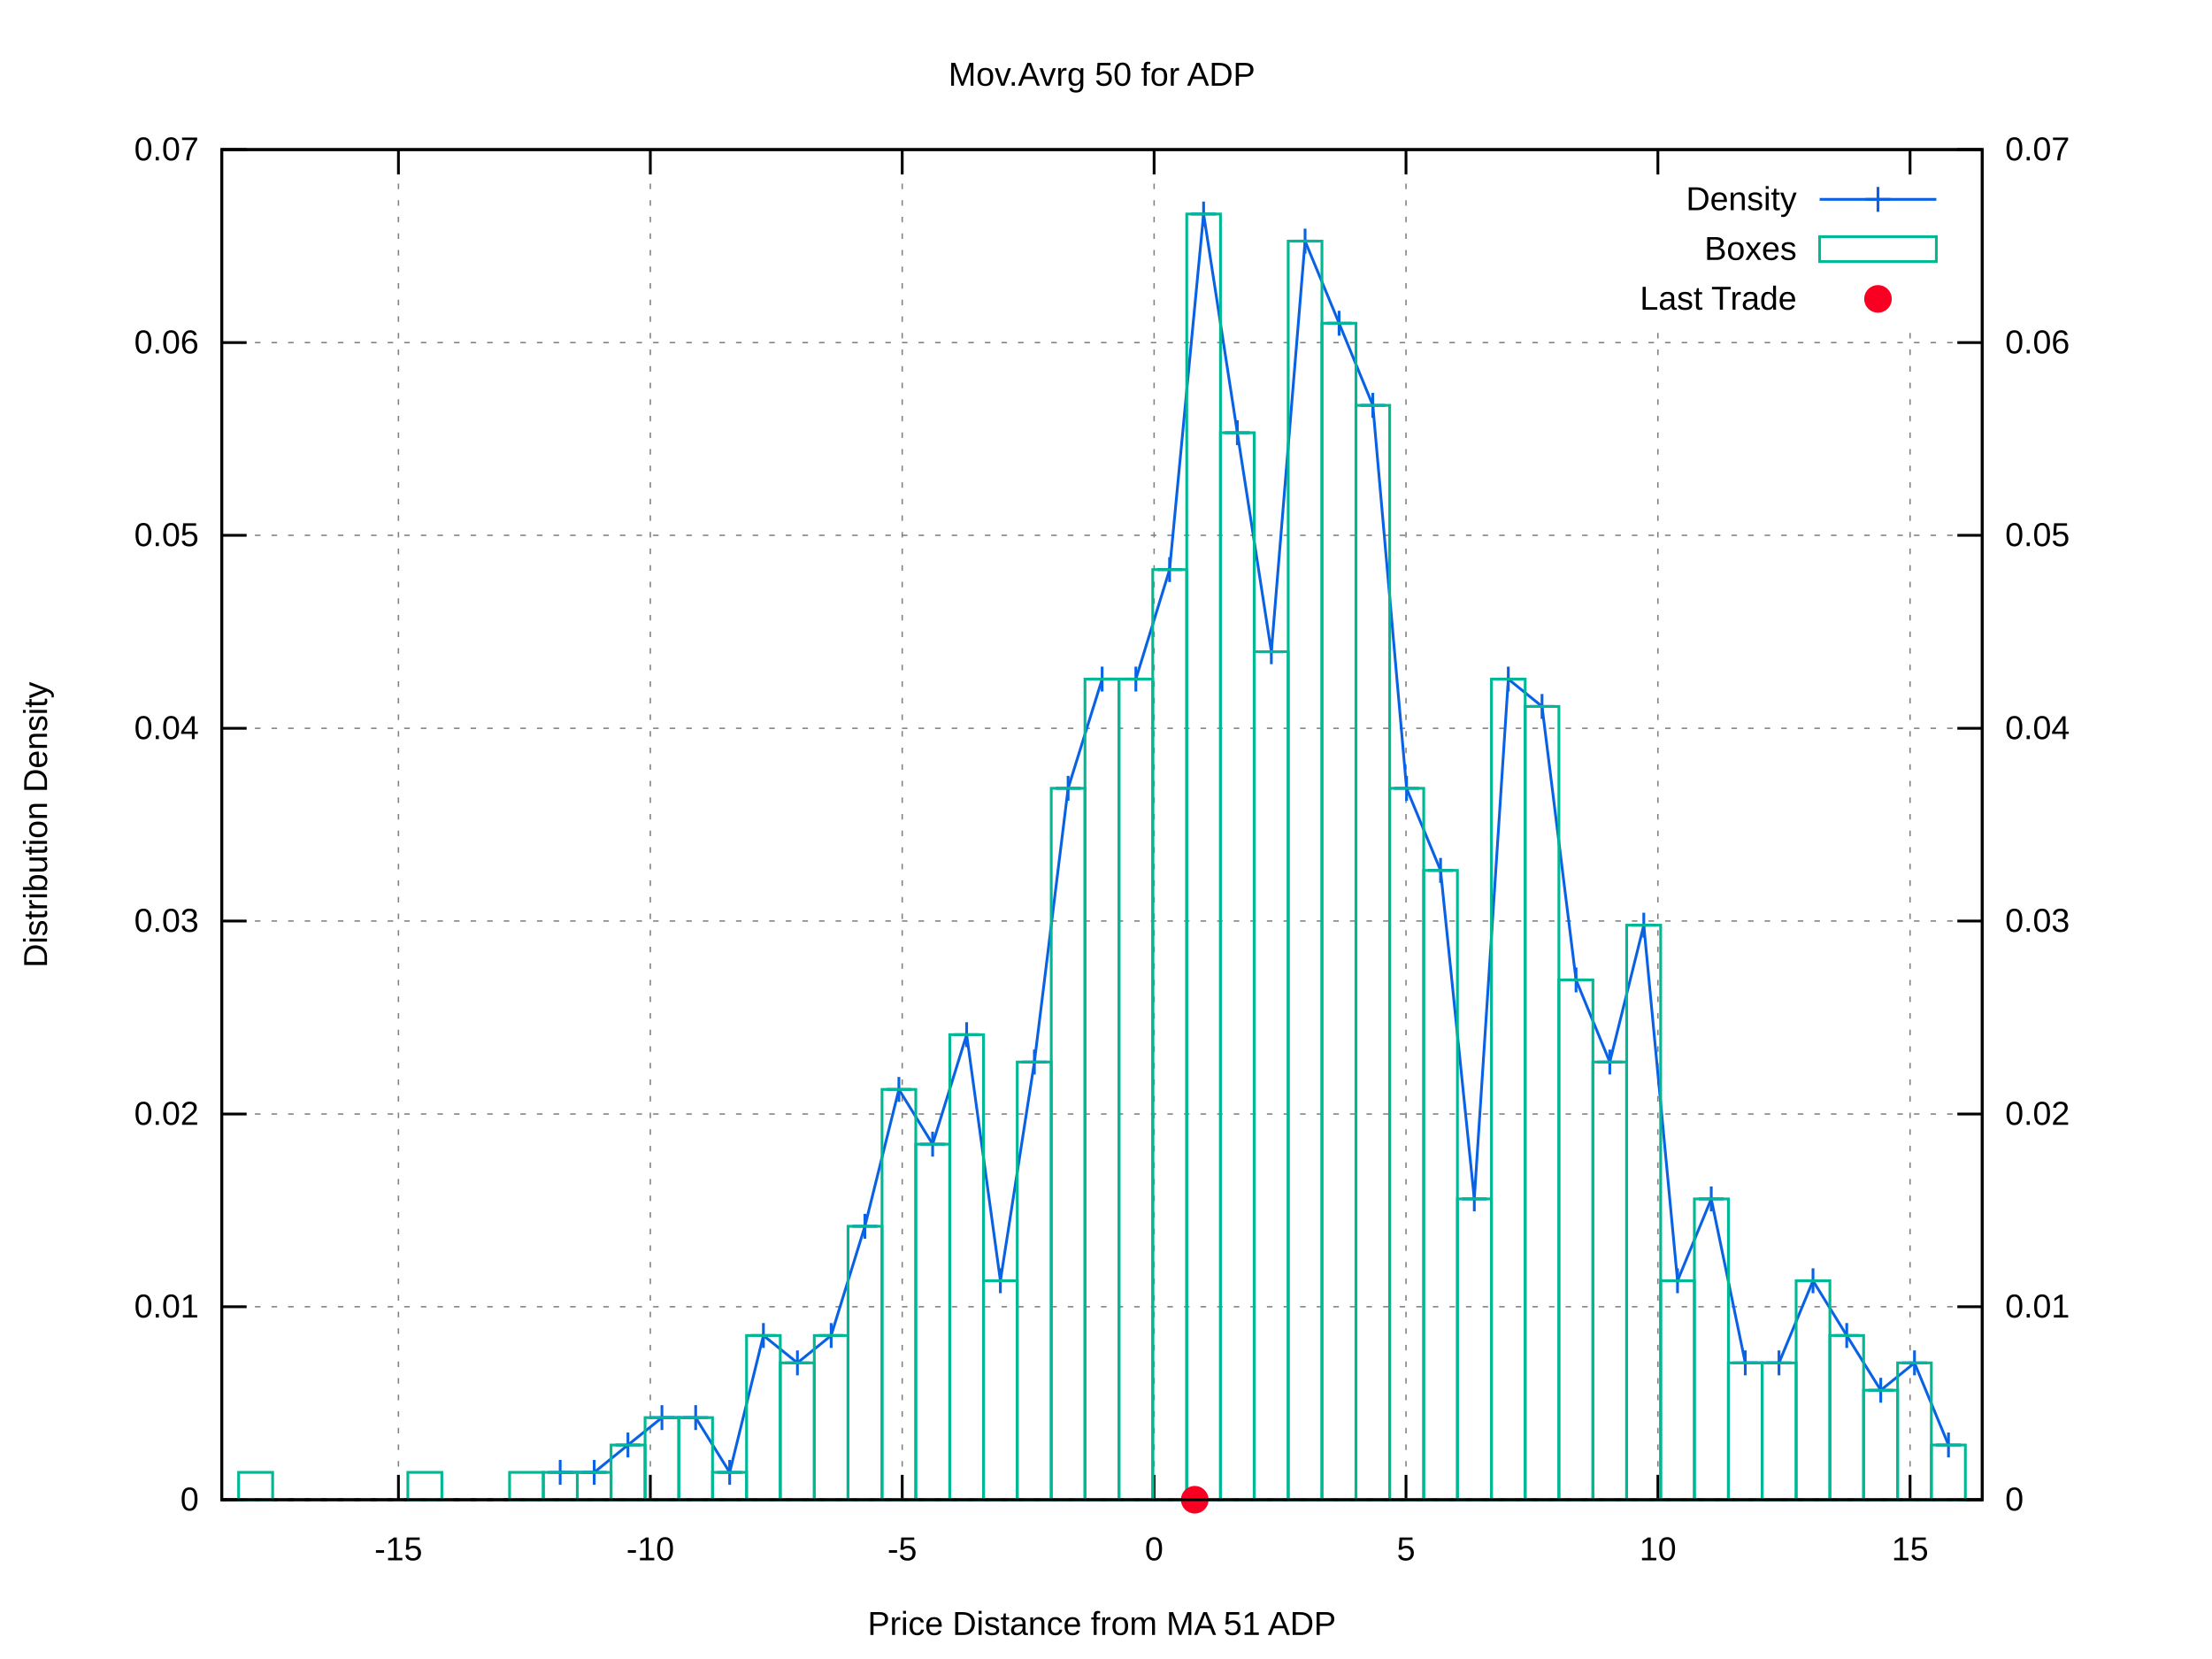
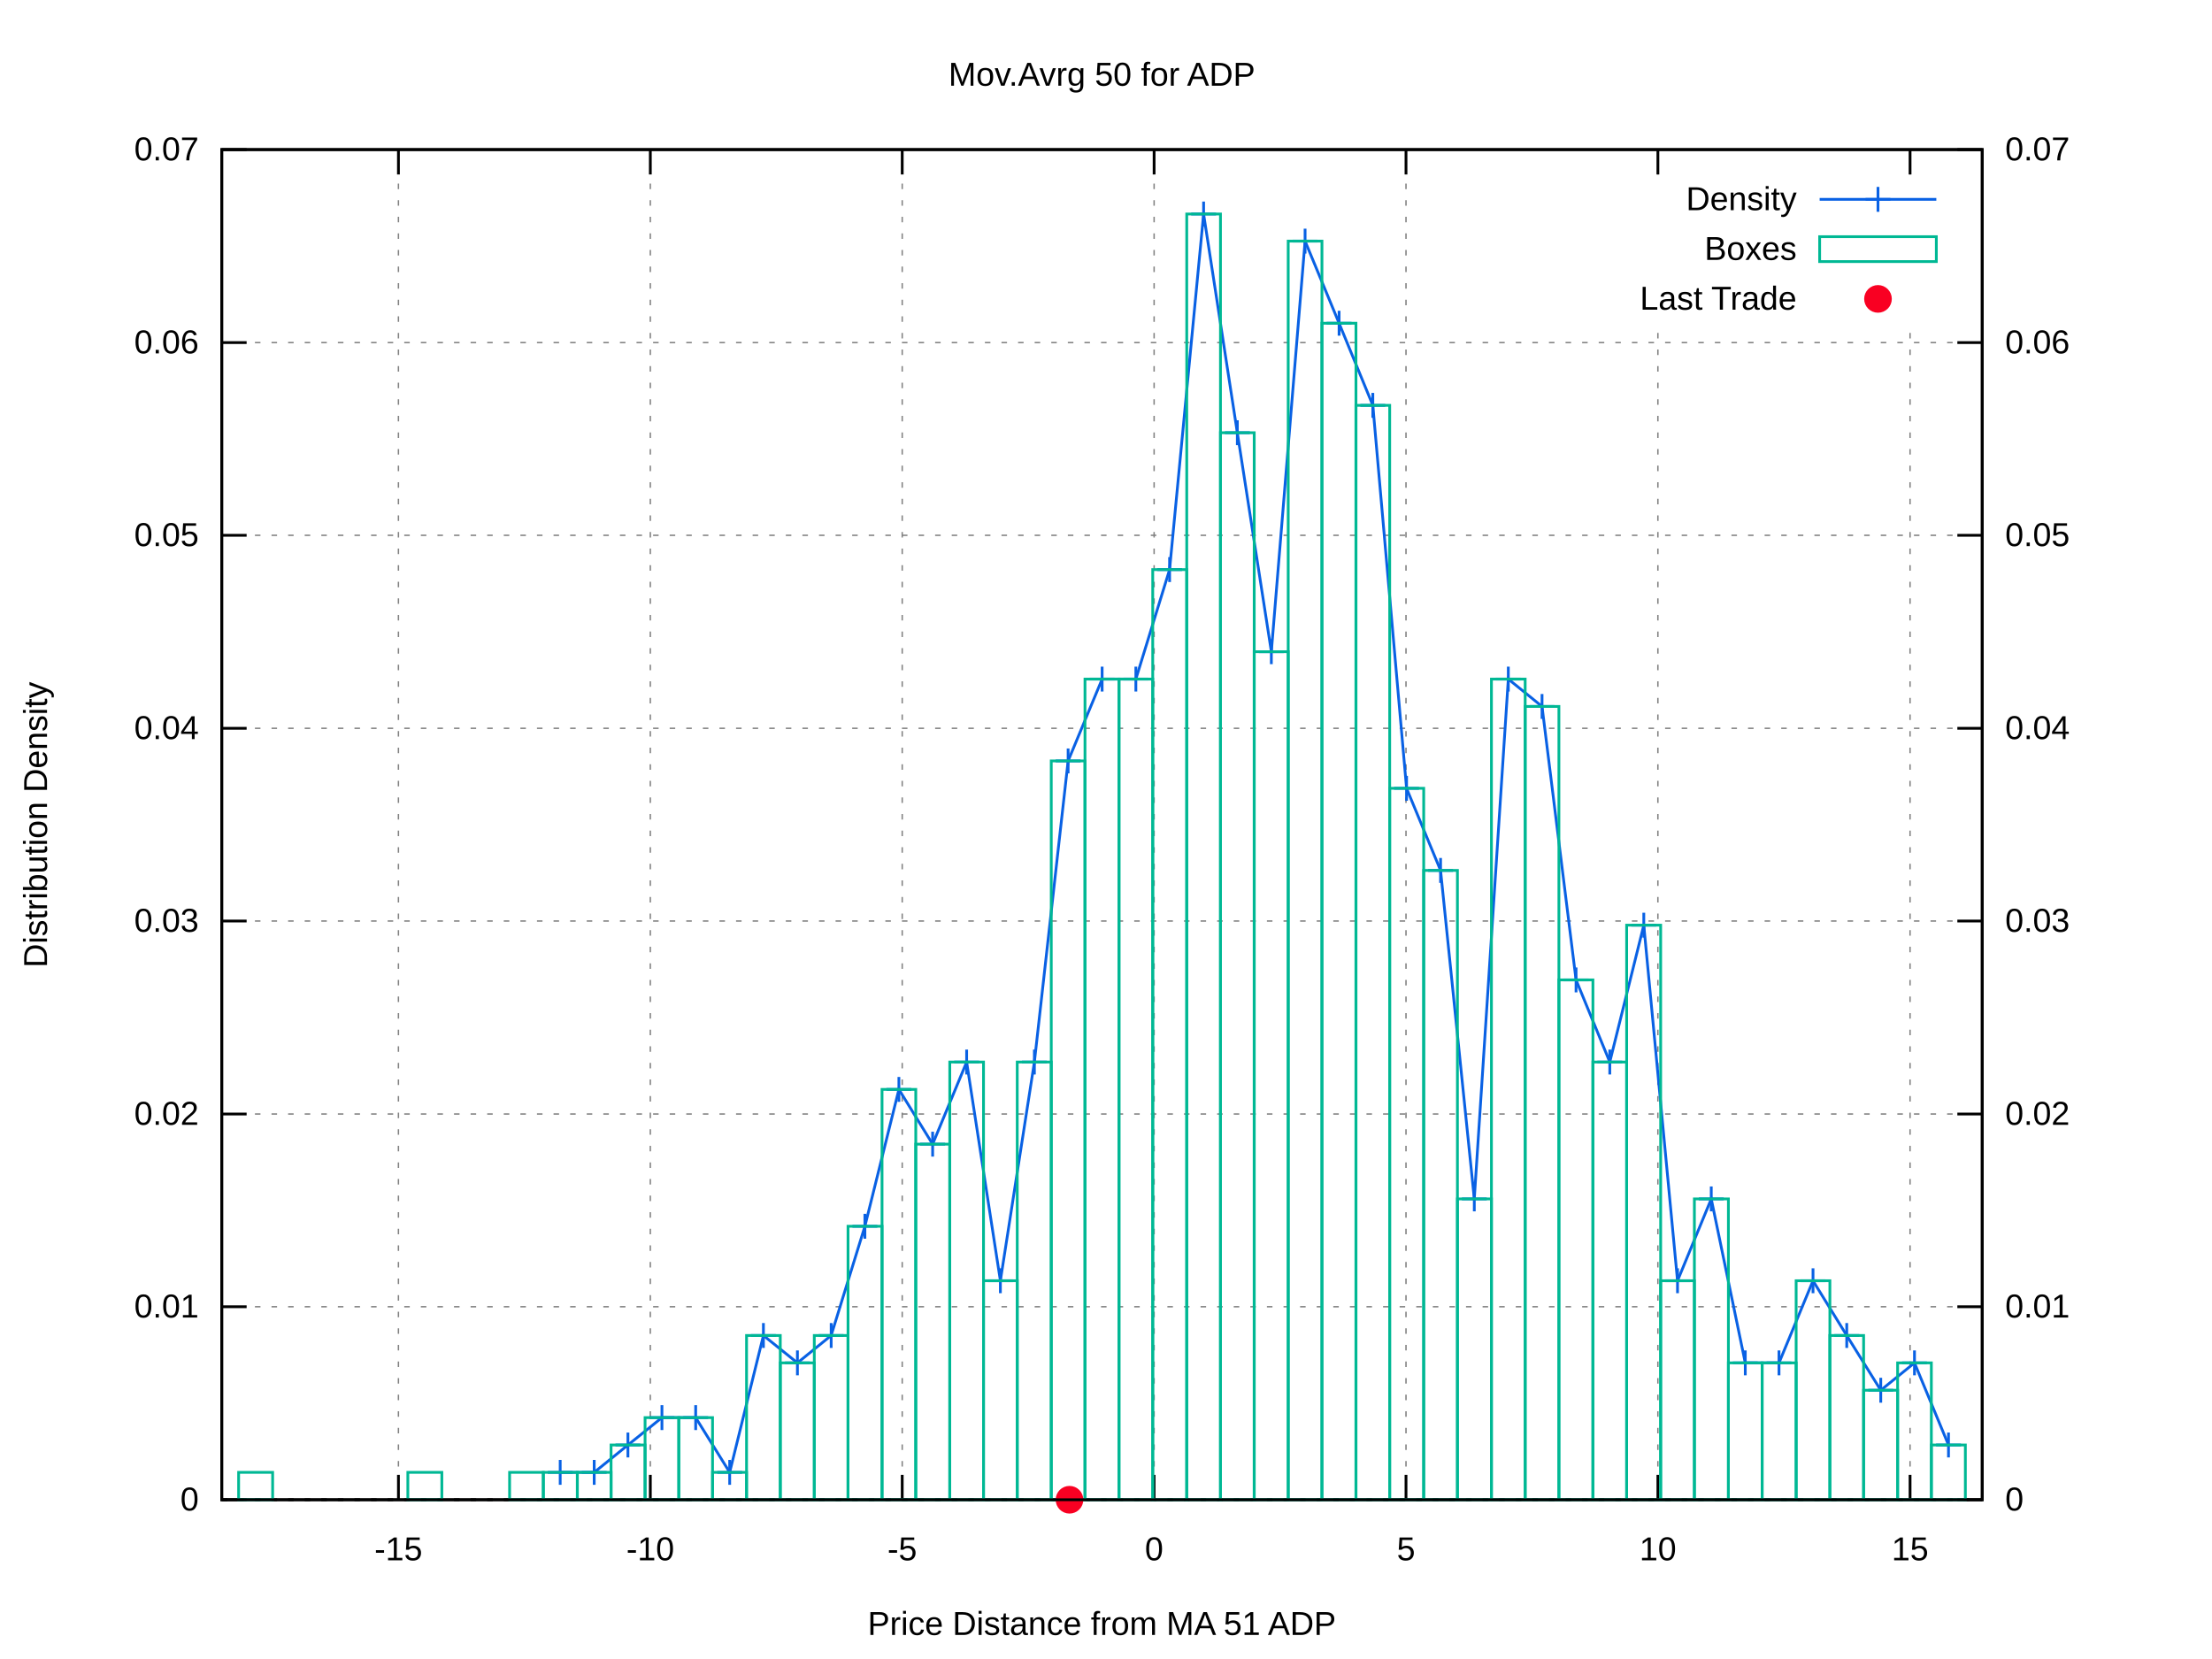
<svg xmlns="http://www.w3.org/2000/svg" xmlns:xlink="http://www.w3.org/1999/xlink" viewBox="0 0 800 600">
  <g id="gnuplot_canvas">
    <rect x="0" y="0" width="800" height="600" fill="#ffffff" />
    <defs>
      <circle id="gpDot" r="0.5" stroke-width="0.5" />
      <path id="gpPt0" stroke-width="0.222" stroke="currentColor" d="M-1,0 h2 M0,-1 v2" />
      <path id="gpPt1" stroke-width="0.222" stroke="currentColor" d="M-1,-1 L1,1 M1,-1 L-1,1" />
      <path id="gpPt2" stroke-width="0.222" stroke="currentColor" d="M-1,0 L1,0 M0,-1 L0,1 M-1,-1 L1,1 M-1,1 L1,-1" />
      <rect id="gpPt3" stroke-width="0.222" stroke="currentColor" x="-1" y="-1" width="2" height="2" />
      <rect id="gpPt4" stroke-width="0.222" stroke="currentColor" fill="currentColor" x="-1" y="-1" width="2" height="2" />
      <circle id="gpPt5" stroke-width="0.222" stroke="currentColor" cx="0" cy="0" r="1" />
      <use xlink:href="#gpPt5" id="gpPt6" fill="currentColor" stroke="none" />
      <path id="gpPt7" stroke-width="0.222" stroke="currentColor" d="M0,-1.33 L-1.33,0.67 L1.33,0.67 z" />
      <use xlink:href="#gpPt7" id="gpPt8" fill="currentColor" stroke="none" />
      <use xlink:href="#gpPt7" id="gpPt9" stroke="currentColor" transform="rotate(180)" />
      <use xlink:href="#gpPt9" id="gpPt10" fill="currentColor" stroke="none" />
      <use xlink:href="#gpPt3" id="gpPt11" stroke="currentColor" transform="rotate(45)" />
      <use xlink:href="#gpPt11" id="gpPt12" fill="currentColor" stroke="none" />
      <path id="gpPt13" stroke-width="0.222" stroke="currentColor" d="M0,1.330 L1.265,0.411 L0.782,-1.067 L-0.782,-1.076 L-1.265,0.411 z" />
      <use xlink:href="#gpPt13" id="gpPt14" fill="currentColor" stroke="none" />
      <filter id="textbox" filterUnits="objectBoundingBox" x="0" y="0" height="1" width="1">
        <feFlood flood-color="#FFFFFF" flood-opacity="1" result="bgnd" />
        <feComposite in="SourceGraphic" in2="bgnd" operator="atop" />
      </filter>
      <filter id="greybox" filterUnits="objectBoundingBox" x="0" y="0" height="1" width="1">
        <feFlood flood-color="lightgrey" flood-opacity="1" result="grey" />
        <feComposite in="SourceGraphic" in2="grey" operator="atop" />
      </filter>
    </defs>
    <g fill="none" color="#FFFFFF" stroke="black" stroke-width="1.00" stroke-linecap="butt" stroke-linejoin="miter">
</g>
    <g fill="none" color="black" stroke="currentColor" stroke-width="1.00" stroke-linecap="butt" stroke-linejoin="miter">
</g>
    <g fill="none" color="black" stroke="black" stroke-width="0.50" stroke-linecap="butt" stroke-linejoin="miter">
</g>
    <g fill="none" color="gray" stroke="currentColor" stroke-width="0.50" stroke-linecap="butt" stroke-linejoin="miter">
      <path stroke="gray" stroke-dasharray="2,4" class="gridline" d="M80.2,542.4 L716.9,542.4  " />
    </g>
    <g fill="none" color="gray" stroke="gray" stroke-width="1.00" stroke-linecap="butt" stroke-linejoin="miter">
</g>
    <g fill="none" color="black" stroke="currentColor" stroke-width="1.00" stroke-linecap="butt" stroke-linejoin="miter">
      <path stroke="black" d="M80.2,542.4 L89.2,542.4  " />
      <g transform="translate(71.9,546.3)" stroke="none" fill="black" font-family="arial" font-size="12.00" text-anchor="end">
        <text>
          <tspan font-family="arial"> 0</tspan>
        </text>
      </g>
    </g>
    <g fill="none" color="black" stroke="currentColor" stroke-width="1.00" stroke-linecap="butt" stroke-linejoin="miter">
</g>
    <g fill="none" color="black" stroke="black" stroke-width="0.50" stroke-linecap="butt" stroke-linejoin="miter">
</g>
    <g fill="none" color="gray" stroke="currentColor" stroke-width="0.50" stroke-linecap="butt" stroke-linejoin="miter">
      <path stroke="gray" stroke-dasharray="2,4" class="gridline" d="M80.2,472.6 L716.9,472.6  " />
    </g>
    <g fill="none" color="gray" stroke="gray" stroke-width="1.00" stroke-linecap="butt" stroke-linejoin="miter">
</g>
    <g fill="none" color="black" stroke="currentColor" stroke-width="1.00" stroke-linecap="butt" stroke-linejoin="miter">
      <path stroke="black" d="M80.2,472.6 L89.2,472.6  " />
      <g transform="translate(71.9,476.5)" stroke="none" fill="black" font-family="arial" font-size="12.00" text-anchor="end">
        <text>
          <tspan font-family="arial"> 0.01</tspan>
        </text>
      </g>
    </g>
    <g fill="none" color="black" stroke="currentColor" stroke-width="1.00" stroke-linecap="butt" stroke-linejoin="miter">
</g>
    <g fill="none" color="black" stroke="black" stroke-width="0.50" stroke-linecap="butt" stroke-linejoin="miter">
</g>
    <g fill="none" color="gray" stroke="currentColor" stroke-width="0.50" stroke-linecap="butt" stroke-linejoin="miter">
      <path stroke="gray" stroke-dasharray="2,4" class="gridline" d="M80.2,402.9 L716.9,402.9  " />
    </g>
    <g fill="none" color="gray" stroke="gray" stroke-width="1.00" stroke-linecap="butt" stroke-linejoin="miter">
</g>
    <g fill="none" color="black" stroke="currentColor" stroke-width="1.00" stroke-linecap="butt" stroke-linejoin="miter">
      <path stroke="black" d="M80.2,402.9 L89.2,402.9  " />
      <g transform="translate(71.9,406.8)" stroke="none" fill="black" font-family="arial" font-size="12.00" text-anchor="end">
        <text>
          <tspan font-family="arial"> 0.02</tspan>
        </text>
      </g>
    </g>
    <g fill="none" color="black" stroke="currentColor" stroke-width="1.00" stroke-linecap="butt" stroke-linejoin="miter">
</g>
    <g fill="none" color="black" stroke="black" stroke-width="0.50" stroke-linecap="butt" stroke-linejoin="miter">
</g>
    <g fill="none" color="gray" stroke="currentColor" stroke-width="0.50" stroke-linecap="butt" stroke-linejoin="miter">
      <path stroke="gray" stroke-dasharray="2,4" class="gridline" d="M80.2,333.1 L716.9,333.1  " />
    </g>
    <g fill="none" color="gray" stroke="gray" stroke-width="1.00" stroke-linecap="butt" stroke-linejoin="miter">
</g>
    <g fill="none" color="black" stroke="currentColor" stroke-width="1.00" stroke-linecap="butt" stroke-linejoin="miter">
      <path stroke="black" d="M80.2,333.1 L89.2,333.1  " />
      <g transform="translate(71.9,337.0)" stroke="none" fill="black" font-family="arial" font-size="12.00" text-anchor="end">
        <text>
          <tspan font-family="arial"> 0.03</tspan>
        </text>
      </g>
    </g>
    <g fill="none" color="black" stroke="currentColor" stroke-width="1.00" stroke-linecap="butt" stroke-linejoin="miter">
</g>
    <g fill="none" color="black" stroke="black" stroke-width="0.50" stroke-linecap="butt" stroke-linejoin="miter">
</g>
    <g fill="none" color="gray" stroke="currentColor" stroke-width="0.50" stroke-linecap="butt" stroke-linejoin="miter">
      <path stroke="gray" stroke-dasharray="2,4" class="gridline" d="M80.2,263.4 L716.9,263.4  " />
    </g>
    <g fill="none" color="gray" stroke="gray" stroke-width="1.00" stroke-linecap="butt" stroke-linejoin="miter">
</g>
    <g fill="none" color="black" stroke="currentColor" stroke-width="1.00" stroke-linecap="butt" stroke-linejoin="miter">
      <path stroke="black" d="M80.2,263.4 L89.2,263.4  " />
      <g transform="translate(71.9,267.3)" stroke="none" fill="black" font-family="arial" font-size="12.00" text-anchor="end">
        <text>
          <tspan font-family="arial"> 0.04</tspan>
        </text>
      </g>
    </g>
    <g fill="none" color="black" stroke="currentColor" stroke-width="1.00" stroke-linecap="butt" stroke-linejoin="miter">
</g>
    <g fill="none" color="black" stroke="black" stroke-width="0.50" stroke-linecap="butt" stroke-linejoin="miter">
</g>
    <g fill="none" color="gray" stroke="currentColor" stroke-width="0.50" stroke-linecap="butt" stroke-linejoin="miter">
      <path stroke="gray" stroke-dasharray="2,4" class="gridline" d="M80.2,193.6 L716.9,193.6  " />
    </g>
    <g fill="none" color="gray" stroke="gray" stroke-width="1.00" stroke-linecap="butt" stroke-linejoin="miter">
</g>
    <g fill="none" color="black" stroke="currentColor" stroke-width="1.00" stroke-linecap="butt" stroke-linejoin="miter">
      <path stroke="black" d="M80.2,193.6 L89.2,193.6  " />
      <g transform="translate(71.9,197.5)" stroke="none" fill="black" font-family="arial" font-size="12.00" text-anchor="end">
        <text>
          <tspan font-family="arial"> 0.05</tspan>
        </text>
      </g>
    </g>
    <g fill="none" color="black" stroke="currentColor" stroke-width="1.00" stroke-linecap="butt" stroke-linejoin="miter">
</g>
    <g fill="none" color="black" stroke="black" stroke-width="0.50" stroke-linecap="butt" stroke-linejoin="miter">
</g>
    <g fill="none" color="gray" stroke="currentColor" stroke-width="0.50" stroke-linecap="butt" stroke-linejoin="miter">
      <path stroke="gray" stroke-dasharray="2,4" class="gridline" d="M80.2,123.9 L716.9,123.9  " />
    </g>
    <g fill="none" color="gray" stroke="gray" stroke-width="1.00" stroke-linecap="butt" stroke-linejoin="miter">
</g>
    <g fill="none" color="black" stroke="currentColor" stroke-width="1.00" stroke-linecap="butt" stroke-linejoin="miter">
      <path stroke="black" d="M80.2,123.9 L89.2,123.9  " />
      <g transform="translate(71.9,127.8)" stroke="none" fill="black" font-family="arial" font-size="12.00" text-anchor="end">
        <text>
          <tspan font-family="arial"> 0.06</tspan>
        </text>
      </g>
    </g>
    <g fill="none" color="black" stroke="currentColor" stroke-width="1.00" stroke-linecap="butt" stroke-linejoin="miter">
</g>
    <g fill="none" color="black" stroke="black" stroke-width="0.50" stroke-linecap="butt" stroke-linejoin="miter">
</g>
    <g fill="none" color="gray" stroke="currentColor" stroke-width="0.50" stroke-linecap="butt" stroke-linejoin="miter">
      <path stroke="gray" stroke-dasharray="2,4" class="gridline" d="M80.2,54.1 L716.9,54.1  " />
    </g>
    <g fill="none" color="gray" stroke="gray" stroke-width="1.00" stroke-linecap="butt" stroke-linejoin="miter">
</g>
    <g fill="none" color="black" stroke="currentColor" stroke-width="1.00" stroke-linecap="butt" stroke-linejoin="miter">
      <path stroke="black" d="M80.2,54.1 L89.2,54.1  " />
      <g transform="translate(71.9,58.0)" stroke="none" fill="black" font-family="arial" font-size="12.00" text-anchor="end">
        <text>
          <tspan font-family="arial"> 0.07</tspan>
        </text>
      </g>
    </g>
    <g fill="none" color="black" stroke="currentColor" stroke-width="1.00" stroke-linecap="butt" stroke-linejoin="miter">
</g>
    <g fill="none" color="black" stroke="black" stroke-width="0.50" stroke-linecap="butt" stroke-linejoin="miter">
</g>
    <g fill="none" color="gray" stroke="currentColor" stroke-width="0.50" stroke-linecap="butt" stroke-linejoin="miter">
      <path stroke="gray" stroke-dasharray="2,4" class="gridline" d="M144.1,542.4 L144.1,54.1  " />
    </g>
    <g fill="none" color="gray" stroke="gray" stroke-width="1.00" stroke-linecap="butt" stroke-linejoin="miter">
</g>
    <g fill="none" color="black" stroke="currentColor" stroke-width="1.00" stroke-linecap="butt" stroke-linejoin="miter">
      <path stroke="black" d="M144.1,542.4 L144.1,533.4 M144.1,54.1 L144.1,63.1  " />
      <g transform="translate(144.1,564.3)" stroke="none" fill="black" font-family="arial" font-size="12.00" text-anchor="middle">
        <text>
          <tspan font-family="arial">-15</tspan>
        </text>
      </g>
    </g>
    <g fill="none" color="black" stroke="currentColor" stroke-width="1.00" stroke-linecap="butt" stroke-linejoin="miter">
</g>
    <g fill="none" color="black" stroke="black" stroke-width="0.50" stroke-linecap="butt" stroke-linejoin="miter">
</g>
    <g fill="none" color="gray" stroke="currentColor" stroke-width="0.50" stroke-linecap="butt" stroke-linejoin="miter">
      <path stroke="gray" stroke-dasharray="2,4" class="gridline" d="M235.2,542.4 L235.2,54.1  " />
    </g>
    <g fill="none" color="gray" stroke="gray" stroke-width="1.00" stroke-linecap="butt" stroke-linejoin="miter">
</g>
    <g fill="none" color="black" stroke="currentColor" stroke-width="1.00" stroke-linecap="butt" stroke-linejoin="miter">
      <path stroke="black" d="M235.2,542.4 L235.2,533.4 M235.2,54.1 L235.2,63.1  " />
      <g transform="translate(235.2,564.3)" stroke="none" fill="black" font-family="arial" font-size="12.00" text-anchor="middle">
        <text>
          <tspan font-family="arial">-10</tspan>
        </text>
      </g>
    </g>
    <g fill="none" color="black" stroke="currentColor" stroke-width="1.00" stroke-linecap="butt" stroke-linejoin="miter">
</g>
    <g fill="none" color="black" stroke="black" stroke-width="0.50" stroke-linecap="butt" stroke-linejoin="miter">
</g>
    <g fill="none" color="gray" stroke="currentColor" stroke-width="0.50" stroke-linecap="butt" stroke-linejoin="miter">
      <path stroke="gray" stroke-dasharray="2,4" class="gridline" d="M326.3,542.4 L326.3,54.1  " />
    </g>
    <g fill="none" color="gray" stroke="gray" stroke-width="1.00" stroke-linecap="butt" stroke-linejoin="miter">
</g>
    <g fill="none" color="black" stroke="currentColor" stroke-width="1.00" stroke-linecap="butt" stroke-linejoin="miter">
      <path stroke="black" d="M326.3,542.4 L326.3,533.4 M326.3,54.1 L326.3,63.1  " />
      <g transform="translate(326.3,564.3)" stroke="none" fill="black" font-family="arial" font-size="12.00" text-anchor="middle">
        <text>
          <tspan font-family="arial">-5</tspan>
        </text>
      </g>
    </g>
    <g fill="none" color="black" stroke="currentColor" stroke-width="1.00" stroke-linecap="butt" stroke-linejoin="miter">
</g>
    <g fill="none" color="black" stroke="black" stroke-width="0.50" stroke-linecap="butt" stroke-linejoin="miter">
</g>
    <g fill="none" color="gray" stroke="currentColor" stroke-width="0.50" stroke-linecap="butt" stroke-linejoin="miter">
      <path stroke="gray" stroke-dasharray="2,4" class="gridline" d="M417.4,542.4 L417.4,54.1  " />
    </g>
    <g fill="none" color="gray" stroke="gray" stroke-width="1.00" stroke-linecap="butt" stroke-linejoin="miter">
</g>
    <g fill="none" color="black" stroke="currentColor" stroke-width="1.00" stroke-linecap="butt" stroke-linejoin="miter">
      <path stroke="black" d="M417.4,542.4 L417.4,533.4 M417.4,54.1 L417.4,63.1  " />
      <g transform="translate(417.4,564.3)" stroke="none" fill="black" font-family="arial" font-size="12.00" text-anchor="middle">
        <text>
          <tspan font-family="arial"> 0</tspan>
        </text>
      </g>
    </g>
    <g fill="none" color="black" stroke="currentColor" stroke-width="1.00" stroke-linecap="butt" stroke-linejoin="miter">
</g>
    <g fill="none" color="black" stroke="black" stroke-width="0.50" stroke-linecap="butt" stroke-linejoin="miter">
</g>
    <g fill="none" color="gray" stroke="currentColor" stroke-width="0.50" stroke-linecap="butt" stroke-linejoin="miter">
      <path stroke="gray" stroke-dasharray="2,4" class="gridline" d="M508.5,542.4 L508.5,54.1  " />
    </g>
    <g fill="none" color="gray" stroke="gray" stroke-width="1.00" stroke-linecap="butt" stroke-linejoin="miter">
</g>
    <g fill="none" color="black" stroke="currentColor" stroke-width="1.00" stroke-linecap="butt" stroke-linejoin="miter">
      <path stroke="black" d="M508.5,542.4 L508.5,533.4 M508.5,54.1 L508.5,63.1  " />
      <g transform="translate(508.5,564.3)" stroke="none" fill="black" font-family="arial" font-size="12.00" text-anchor="middle">
        <text>
          <tspan font-family="arial"> 5</tspan>
        </text>
      </g>
    </g>
    <g fill="none" color="black" stroke="currentColor" stroke-width="1.00" stroke-linecap="butt" stroke-linejoin="miter">
</g>
    <g fill="none" color="black" stroke="black" stroke-width="0.50" stroke-linecap="butt" stroke-linejoin="miter">
</g>
    <g fill="none" color="gray" stroke="currentColor" stroke-width="0.50" stroke-linecap="butt" stroke-linejoin="miter">
      <path stroke="gray" stroke-dasharray="2,4" class="gridline" d="M599.6,542.4 L599.6,117.1 M599.6,63.1 L599.6,54.1  " />
    </g>
    <g fill="none" color="gray" stroke="gray" stroke-width="1.00" stroke-linecap="butt" stroke-linejoin="miter">
</g>
    <g fill="none" color="black" stroke="currentColor" stroke-width="1.00" stroke-linecap="butt" stroke-linejoin="miter">
      <path stroke="black" d="M599.6,542.4 L599.6,533.4 M599.6,54.1 L599.6,63.1  " />
      <g transform="translate(599.6,564.3)" stroke="none" fill="black" font-family="arial" font-size="12.00" text-anchor="middle">
        <text>
          <tspan font-family="arial"> 10</tspan>
        </text>
      </g>
    </g>
    <g fill="none" color="black" stroke="currentColor" stroke-width="1.00" stroke-linecap="butt" stroke-linejoin="miter">
</g>
    <g fill="none" color="black" stroke="black" stroke-width="0.50" stroke-linecap="butt" stroke-linejoin="miter">
</g>
    <g fill="none" color="gray" stroke="currentColor" stroke-width="0.50" stroke-linecap="butt" stroke-linejoin="miter">
      <path stroke="gray" stroke-dasharray="2,4" class="gridline" d="M690.8,542.4 L690.8,117.1 M690.8,63.1 L690.8,54.1  " />
    </g>
    <g fill="none" color="gray" stroke="gray" stroke-width="1.00" stroke-linecap="butt" stroke-linejoin="miter">
</g>
    <g fill="none" color="black" stroke="currentColor" stroke-width="1.00" stroke-linecap="butt" stroke-linejoin="miter">
      <path stroke="black" d="M690.8,542.4 L690.8,533.4 M690.8,54.1 L690.8,63.1  " />
      <g transform="translate(690.8,564.3)" stroke="none" fill="black" font-family="arial" font-size="12.00" text-anchor="middle">
        <text>
          <tspan font-family="arial"> 15</tspan>
        </text>
      </g>
    </g>
    <g fill="none" color="black" stroke="currentColor" stroke-width="1.00" stroke-linecap="butt" stroke-linejoin="miter">
      <path stroke="black" d="M716.9,542.4 L707.9,542.4  " />
      <g transform="translate(725.2,546.3)" stroke="none" fill="black" font-family="arial" font-size="12.00" text-anchor="start">
        <text>
          <tspan font-family="arial"> 0</tspan>
        </text>
      </g>
    </g>
    <g fill="none" color="black" stroke="currentColor" stroke-width="1.00" stroke-linecap="butt" stroke-linejoin="miter">
      <path stroke="black" d="M716.9,472.6 L707.9,472.6  " />
      <g transform="translate(725.2,476.5)" stroke="none" fill="black" font-family="arial" font-size="12.00" text-anchor="start">
        <text>
          <tspan font-family="arial"> 0.01</tspan>
        </text>
      </g>
    </g>
    <g fill="none" color="black" stroke="currentColor" stroke-width="1.00" stroke-linecap="butt" stroke-linejoin="miter">
      <path stroke="black" d="M716.9,402.9 L707.9,402.9  " />
      <g transform="translate(725.2,406.8)" stroke="none" fill="black" font-family="arial" font-size="12.00" text-anchor="start">
        <text>
          <tspan font-family="arial"> 0.02</tspan>
        </text>
      </g>
    </g>
    <g fill="none" color="black" stroke="currentColor" stroke-width="1.00" stroke-linecap="butt" stroke-linejoin="miter">
      <path stroke="black" d="M716.9,333.1 L707.9,333.1  " />
      <g transform="translate(725.2,337.0)" stroke="none" fill="black" font-family="arial" font-size="12.00" text-anchor="start">
        <text>
          <tspan font-family="arial"> 0.03</tspan>
        </text>
      </g>
    </g>
    <g fill="none" color="black" stroke="currentColor" stroke-width="1.00" stroke-linecap="butt" stroke-linejoin="miter">
      <path stroke="black" d="M716.9,263.4 L707.9,263.4  " />
      <g transform="translate(725.2,267.3)" stroke="none" fill="black" font-family="arial" font-size="12.00" text-anchor="start">
        <text>
          <tspan font-family="arial"> 0.04</tspan>
        </text>
      </g>
    </g>
    <g fill="none" color="black" stroke="currentColor" stroke-width="1.00" stroke-linecap="butt" stroke-linejoin="miter">
      <path stroke="black" d="M716.9,193.6 L707.9,193.6  " />
      <g transform="translate(725.2,197.5)" stroke="none" fill="black" font-family="arial" font-size="12.00" text-anchor="start">
        <text>
          <tspan font-family="arial"> 0.05</tspan>
        </text>
      </g>
    </g>
    <g fill="none" color="black" stroke="currentColor" stroke-width="1.00" stroke-linecap="butt" stroke-linejoin="miter">
      <path stroke="black" d="M716.9,123.9 L707.9,123.9  " />
      <g transform="translate(725.2,127.8)" stroke="none" fill="black" font-family="arial" font-size="12.00" text-anchor="start">
        <text>
          <tspan font-family="arial"> 0.06</tspan>
        </text>
      </g>
    </g>
    <g fill="none" color="black" stroke="currentColor" stroke-width="1.00" stroke-linecap="butt" stroke-linejoin="miter">
      <path stroke="black" d="M716.9,54.1 L707.9,54.1  " />
      <g transform="translate(725.2,58.0)" stroke="none" fill="black" font-family="arial" font-size="12.00" text-anchor="start">
        <text>
          <tspan font-family="arial"> 0.07</tspan>
        </text>
      </g>
    </g>
    <g fill="none" color="black" stroke="currentColor" stroke-width="1.00" stroke-linecap="butt" stroke-linejoin="miter">
</g>
    <g fill="none" color="gray" stroke="currentColor" stroke-width="1.00" stroke-linecap="butt" stroke-linejoin="miter">
      <path stroke="black" stroke-dasharray="2,4" d="M80.2,542.4 L716.9,542.4  " />
    </g>
    <g fill="none" color="black" stroke="currentColor" stroke-width="1.00" stroke-linecap="butt" stroke-linejoin="miter">
      <path stroke="black" d="M80.2,54.1 L80.2,542.4 L716.9,542.4 L716.9,54.1 L80.2,54.1 Z  " />
    </g>
    <g fill="none" color="black" stroke="currentColor" stroke-width="1.00" stroke-linecap="butt" stroke-linejoin="miter">
      <g transform="translate(17.0,298.3) rotate(270)" stroke="none" fill="black" font-family="arial" font-size="12.00" text-anchor="middle">
        <text>
          <tspan font-family="arial">Distribution Density</tspan>
        </text>
      </g>
    </g>
    <g fill="none" color="black" stroke="currentColor" stroke-width="1.00" stroke-linecap="butt" stroke-linejoin="miter">
      <g transform="translate(398.5,591.3)" stroke="none" fill="black" font-family="arial" font-size="12.00" text-anchor="middle">
        <text>
          <tspan font-family="arial">Price Distance from MA 51 ADP</tspan>
        </text>
      </g>
    </g>
    <g fill="none" color="black" stroke="currentColor" stroke-width="1.00" stroke-linecap="butt" stroke-linejoin="miter">
      <g transform="translate(398.5,31.0)" stroke="none" fill="black" font-family="arial" font-size="12.00" text-anchor="middle">
        <text>
          <tspan font-family="arial">Mov.Avrg 50 for ADP </tspan>
        </text>
      </g>
    </g>
    <g id="gnuplot_plot_1">
      <g fill="none" color="black" stroke="currentColor" stroke-width="1.00" stroke-linecap="butt" stroke-linejoin="miter">
        <g transform="translate(649.8,76.0)" stroke="none" fill="black" font-family="arial" font-size="12.00" text-anchor="end">
          <text>
            <tspan font-family="arial">Density</tspan>
          </text>
        </g>
      </g>
      <g fill="none" color="black" stroke="currentColor" stroke-width="1.00" stroke-linecap="butt" stroke-linejoin="miter">
-         <path stroke="rgb(  9,  97, 228)" d="M658.1,72.1 L700.3,72.1 M202.6,532.5 L214.9,532.5 L227.1,522.6 L239.4,512.7 L251.6,512.7 L263.9,532.5   L276.1,483.0 L288.4,492.9 L300.6,483.0 L312.8,443.5 L325.1,394.0 L337.3,413.8 L349.6,374.2 L361.8,463.2   L374.1,384.1 L386.3,285.1 L398.6,245.6 L410.8,245.6 L423.0,206.0 L435.3,77.4 L447.5,156.5 L459.8,235.7   L472.0,87.2 L484.3,116.9 L496.5,146.6 L508.7,285.1 L521.0,314.8 L533.2,433.6 L545.5,245.6 L557.7,255.5   L570.0,354.4 L582.2,384.1 L594.5,334.6 L606.7,463.2 L618.9,433.6 L631.2,492.9 L643.4,492.9 L655.7,463.2   L667.9,483.0 L680.2,502.8 L692.4,492.9 L704.7,522.6  " />
+         <path stroke="rgb(  9,  97, 228)" d="M658.1,72.1 L700.3,72.1 M202.6,532.5 L214.9,532.5 L227.1,522.6 L239.4,512.7 L251.6,512.7 L263.9,532.5   L276.1,483.0 L288.4,492.9 L300.6,483.0 L312.8,443.5 L325.1,394.0 L337.3,413.8 L349.6,384.1 L361.8,463.2   L374.1,384.1 L386.3,275.2 L398.6,245.6 L410.8,245.6 L423.0,206.0 L435.3,77.4 L447.5,156.5 L459.8,235.7   L472.0,87.2 L484.3,116.9 L496.5,146.6 L508.7,285.1 L521.0,314.8 L533.2,433.6 L545.5,245.6 L557.7,255.5   L570.0,354.4 L582.2,384.1 L594.5,334.6 L606.7,463.2 L618.9,433.6 L631.2,492.9 L643.4,492.9 L655.7,463.2   L667.9,483.0 L680.2,502.8 L692.4,492.9 L704.7,522.6  " />
        <use xlink:href="#gpPt0" transform="translate(202.6,532.5) scale(4.50)" color="rgb(  9,  97, 228)" />
        <use xlink:href="#gpPt0" transform="translate(214.9,532.5) scale(4.50)" color="rgb(  9,  97, 228)" />
        <use xlink:href="#gpPt0" transform="translate(227.1,522.6) scale(4.50)" color="rgb(  9,  97, 228)" />
        <use xlink:href="#gpPt0" transform="translate(239.4,512.7) scale(4.50)" color="rgb(  9,  97, 228)" />
        <use xlink:href="#gpPt0" transform="translate(251.6,512.7) scale(4.50)" color="rgb(  9,  97, 228)" />
        <use xlink:href="#gpPt0" transform="translate(263.9,532.5) scale(4.50)" color="rgb(  9,  97, 228)" />
        <use xlink:href="#gpPt0" transform="translate(276.1,483.0) scale(4.50)" color="rgb(  9,  97, 228)" />
        <use xlink:href="#gpPt0" transform="translate(288.4,492.9) scale(4.50)" color="rgb(  9,  97, 228)" />
        <use xlink:href="#gpPt0" transform="translate(300.6,483.0) scale(4.50)" color="rgb(  9,  97, 228)" />
        <use xlink:href="#gpPt0" transform="translate(312.8,443.5) scale(4.50)" color="rgb(  9,  97, 228)" />
        <use xlink:href="#gpPt0" transform="translate(325.1,394.0) scale(4.50)" color="rgb(  9,  97, 228)" />
        <use xlink:href="#gpPt0" transform="translate(337.3,413.8) scale(4.50)" color="rgb(  9,  97, 228)" />
-         <use xlink:href="#gpPt0" transform="translate(349.6,374.2) scale(4.50)" color="rgb(  9,  97, 228)" />
+         <use xlink:href="#gpPt0" transform="translate(349.6,384.1) scale(4.50)" color="rgb(  9,  97, 228)" />
        <use xlink:href="#gpPt0" transform="translate(361.8,463.2) scale(4.50)" color="rgb(  9,  97, 228)" />
        <use xlink:href="#gpPt0" transform="translate(374.1,384.1) scale(4.50)" color="rgb(  9,  97, 228)" />
-         <use xlink:href="#gpPt0" transform="translate(386.3,285.1) scale(4.50)" color="rgb(  9,  97, 228)" />
+         <use xlink:href="#gpPt0" transform="translate(386.3,275.2) scale(4.50)" color="rgb(  9,  97, 228)" />
        <use xlink:href="#gpPt0" transform="translate(398.6,245.6) scale(4.50)" color="rgb(  9,  97, 228)" />
        <use xlink:href="#gpPt0" transform="translate(410.8,245.6) scale(4.50)" color="rgb(  9,  97, 228)" />
        <use xlink:href="#gpPt0" transform="translate(423.0,206.0) scale(4.50)" color="rgb(  9,  97, 228)" />
        <use xlink:href="#gpPt0" transform="translate(435.3,77.4) scale(4.50)" color="rgb(  9,  97, 228)" />
        <use xlink:href="#gpPt0" transform="translate(447.5,156.5) scale(4.50)" color="rgb(  9,  97, 228)" />
        <use xlink:href="#gpPt0" transform="translate(459.8,235.7) scale(4.50)" color="rgb(  9,  97, 228)" />
        <use xlink:href="#gpPt0" transform="translate(472.0,87.2) scale(4.50)" color="rgb(  9,  97, 228)" />
        <use xlink:href="#gpPt0" transform="translate(484.3,116.9) scale(4.50)" color="rgb(  9,  97, 228)" />
        <use xlink:href="#gpPt0" transform="translate(496.5,146.6) scale(4.50)" color="rgb(  9,  97, 228)" />
        <use xlink:href="#gpPt0" transform="translate(508.7,285.1) scale(4.50)" color="rgb(  9,  97, 228)" />
        <use xlink:href="#gpPt0" transform="translate(521.0,314.8) scale(4.50)" color="rgb(  9,  97, 228)" />
        <use xlink:href="#gpPt0" transform="translate(533.2,433.6) scale(4.50)" color="rgb(  9,  97, 228)" />
        <use xlink:href="#gpPt0" transform="translate(545.5,245.6) scale(4.50)" color="rgb(  9,  97, 228)" />
        <use xlink:href="#gpPt0" transform="translate(557.7,255.5) scale(4.50)" color="rgb(  9,  97, 228)" />
        <use xlink:href="#gpPt0" transform="translate(570.0,354.4) scale(4.50)" color="rgb(  9,  97, 228)" />
        <use xlink:href="#gpPt0" transform="translate(582.2,384.1) scale(4.50)" color="rgb(  9,  97, 228)" />
        <use xlink:href="#gpPt0" transform="translate(594.5,334.6) scale(4.50)" color="rgb(  9,  97, 228)" />
        <use xlink:href="#gpPt0" transform="translate(606.7,463.2) scale(4.50)" color="rgb(  9,  97, 228)" />
        <use xlink:href="#gpPt0" transform="translate(618.9,433.6) scale(4.50)" color="rgb(  9,  97, 228)" />
        <use xlink:href="#gpPt0" transform="translate(631.2,492.9) scale(4.50)" color="rgb(  9,  97, 228)" />
        <use xlink:href="#gpPt0" transform="translate(643.4,492.9) scale(4.50)" color="rgb(  9,  97, 228)" />
        <use xlink:href="#gpPt0" transform="translate(655.7,463.2) scale(4.50)" color="rgb(  9,  97, 228)" />
        <use xlink:href="#gpPt0" transform="translate(667.9,483.0) scale(4.50)" color="rgb(  9,  97, 228)" />
        <use xlink:href="#gpPt0" transform="translate(680.2,502.8) scale(4.50)" color="rgb(  9,  97, 228)" />
        <use xlink:href="#gpPt0" transform="translate(692.4,492.9) scale(4.50)" color="rgb(  9,  97, 228)" />
        <use xlink:href="#gpPt0" transform="translate(704.7,522.6) scale(4.50)" color="rgb(  9,  97, 228)" />
        <use xlink:href="#gpPt0" transform="translate(679.2,72.1) scale(4.50)" color="rgb(  9,  97, 228)" />
      </g>
    </g>
    <g id="gnuplot_plot_2">
      <g fill="none" color="black" stroke="currentColor" stroke-width="1.00" stroke-linecap="butt" stroke-linejoin="miter">
        <g transform="translate(649.8,94.0)" stroke="none" fill="black" font-family="arial" font-size="12.00" text-anchor="end">
          <text>
            <tspan font-family="arial">Boxes</tspan>
          </text>
        </g>
      </g>
      <g fill="none" color="black" stroke="currentColor" stroke-width="1.00" stroke-linecap="butt" stroke-linejoin="miter">
        <path stroke="rgb(  0, 184, 148)" d="M658.1,94.6 L700.3,94.6 L700.3,85.6 L658.1,85.6 L658.1,94.6 Z  " />
        <path stroke="rgb(  0, 184, 148)" d="M86.3,542.4 L86.3,532.5 L98.6,532.5 L98.6,542.4 L86.3,542.4 Z  " />
        <path stroke="rgb(  0, 184, 148)" d="M147.5,542.4 L147.5,532.5 L159.8,532.5 L159.8,542.4 L147.5,542.4 Z  " />
        <path stroke="rgb(  0, 184, 148)" d="M184.3,542.4 L184.3,532.5 L196.5,532.5 L196.5,542.4 L184.3,542.4 Z  " />
        <path stroke="rgb(  0, 184, 148)" d="M196.5,542.4 L196.5,532.5 L208.8,532.5 L208.8,542.4 L196.5,542.4 Z  " />
        <path stroke="rgb(  0, 184, 148)" d="M208.8,542.4 L208.8,532.5 L221.0,532.5 L221.0,542.4 L208.8,542.4 Z  " />
        <path stroke="rgb(  0, 184, 148)" d="M221.0,542.4 L221.0,522.6 L233.3,522.6 L233.3,542.4 L221.0,542.4 Z  " />
        <path stroke="rgb(  0, 184, 148)" d="M233.3,542.4 L233.3,512.7 L245.5,512.7 L245.5,542.4 L233.3,542.4 Z  " />
        <path stroke="rgb(  0, 184, 148)" d="M245.5,542.4 L245.5,512.7 L257.7,512.7 L257.7,542.4 L245.5,542.4 Z  " />
        <path stroke="rgb(  0, 184, 148)" d="M257.7,542.4 L257.7,532.5 L270.0,532.5 L270.0,542.4 L257.7,542.4 Z  " />
        <path stroke="rgb(  0, 184, 148)" d="M270.0,542.4 L270.0,483.0 L282.2,483.0 L282.2,542.4 L270.0,542.4 Z  " />
        <path stroke="rgb(  0, 184, 148)" d="M282.2,542.4 L282.2,492.9 L294.5,492.9 L294.5,542.4 L282.2,542.4 Z  " />
        <path stroke="rgb(  0, 184, 148)" d="M294.5,542.4 L294.5,483.0 L306.7,483.0 L306.7,542.4 L294.5,542.4 Z  " />
        <path stroke="rgb(  0, 184, 148)" d="M306.7,542.4 L306.7,443.5 L319.0,443.5 L319.0,542.4 L306.7,542.4 Z  " />
        <path stroke="rgb(  0, 184, 148)" d="M319.0,542.4 L319.0,394.0 L331.2,394.0 L331.2,542.4 L319.0,542.4 Z  " />
        <path stroke="rgb(  0, 184, 148)" d="M331.2,542.4 L331.2,413.8 L343.5,413.8 L343.5,542.4 L331.2,542.4 Z  " />
-         <path stroke="rgb(  0, 184, 148)" d="M343.5,542.4 L343.5,374.2 L355.7,374.2 L355.7,542.4 L343.5,542.4 Z  " />
+         <path stroke="rgb(  0, 184, 148)" d="M343.5,542.4 L343.5,384.1 L355.7,384.1 L355.7,542.4 L343.5,542.4 Z  " />
        <path stroke="rgb(  0, 184, 148)" d="M355.7,542.4 L355.7,463.2 L367.9,463.2 L367.9,542.4 L355.7,542.4 Z  " />
        <path stroke="rgb(  0, 184, 148)" d="M367.9,542.4 L367.9,384.1 L380.2,384.1 L380.2,542.4 L367.9,542.4 Z  " />
-         <path stroke="rgb(  0, 184, 148)" d="M380.2,542.4 L380.2,285.1 L392.4,285.1 L392.4,542.4 L380.2,542.4 Z  " />
+         <path stroke="rgb(  0, 184, 148)" d="M380.2,542.4 L380.2,275.2 L392.4,275.2 L392.4,542.4 L380.2,542.4 Z  " />
        <path stroke="rgb(  0, 184, 148)" d="M392.4,542.4 L392.4,245.6 L404.7,245.6 L404.7,542.4 L392.4,542.4 Z  " />
        <path stroke="rgb(  0, 184, 148)" d="M404.7,542.4 L404.7,245.6 L416.9,245.6 L416.9,542.4 L404.7,542.4 Z  " />
        <path stroke="rgb(  0, 184, 148)" d="M416.9,542.4 L416.9,206.0 L429.2,206.0 L429.2,542.4 L416.9,542.4 Z  " />
        <path stroke="rgb(  0, 184, 148)" d="M429.2,542.4 L429.2,77.4 L441.4,77.4 L441.4,542.4 L429.2,542.4 Z  " />
        <path stroke="rgb(  0, 184, 148)" d="M441.4,542.4 L441.4,156.5 L453.6,156.5 L453.6,542.4 L441.4,542.4 Z  " />
        <path stroke="rgb(  0, 184, 148)" d="M453.6,542.4 L453.6,235.7 L465.9,235.7 L465.9,542.4 L453.6,542.4 Z  " />
        <path stroke="rgb(  0, 184, 148)" d="M465.9,542.4 L465.9,87.2 L478.1,87.2 L478.1,542.4 L465.9,542.4 Z  " />
        <path stroke="rgb(  0, 184, 148)" d="M478.1,542.4 L478.1,116.9 L490.4,116.9 L490.4,542.4 L478.1,542.4 Z  " />
        <path stroke="rgb(  0, 184, 148)" d="M490.4,542.4 L490.4,146.6 L502.6,146.6 L502.6,542.4 L490.4,542.4 Z  " />
        <path stroke="rgb(  0, 184, 148)" d="M502.6,542.4 L502.6,285.1 L514.9,285.1 L514.9,542.4 L502.6,542.4 Z  " />
        <path stroke="rgb(  0, 184, 148)" d="M514.9,542.4 L514.9,314.8 L527.1,314.8 L527.1,542.4 L514.9,542.4 Z  " />
        <path stroke="rgb(  0, 184, 148)" d="M527.1,542.4 L527.1,433.6 L539.4,433.6 L539.4,542.4 L527.1,542.4 Z  " />
        <path stroke="rgb(  0, 184, 148)" d="M539.4,542.4 L539.4,245.6 L551.6,245.6 L551.6,542.4 L539.4,542.4 Z  " />
        <path stroke="rgb(  0, 184, 148)" d="M551.6,542.4 L551.6,255.5 L563.8,255.5 L563.8,542.4 L551.6,542.4 Z  " />
        <path stroke="rgb(  0, 184, 148)" d="M563.8,542.4 L563.8,354.4 L576.1,354.4 L576.1,542.4 L563.8,542.4 Z  " />
        <path stroke="rgb(  0, 184, 148)" d="M576.1,542.4 L576.1,384.1 L588.3,384.1 L588.3,542.4 L576.1,542.4 Z  " />
        <path stroke="rgb(  0, 184, 148)" d="M588.3,542.4 L588.3,334.6 L600.6,334.6 L600.6,542.4 L588.3,542.4 Z  " />
        <path stroke="rgb(  0, 184, 148)" d="M600.6,542.4 L600.6,463.2 L612.8,463.2 L612.8,542.4 L600.6,542.4 Z  " />
        <path stroke="rgb(  0, 184, 148)" d="M612.8,542.4 L612.8,433.6 L625.1,433.6 L625.1,542.4 L612.8,542.4 Z  " />
        <path stroke="rgb(  0, 184, 148)" d="M625.1,542.4 L625.1,492.9 L637.3,492.9 L637.3,542.4 L625.1,542.4 Z  " />
        <path stroke="rgb(  0, 184, 148)" d="M637.3,542.4 L637.3,492.9 L649.6,492.9 L649.6,542.4 L637.3,542.4 Z  " />
        <path stroke="rgb(  0, 184, 148)" d="M649.6,542.4 L649.6,463.2 L661.8,463.2 L661.8,542.4 L649.6,542.4 Z  " />
        <path stroke="rgb(  0, 184, 148)" d="M661.8,542.4 L661.8,483.0 L674.0,483.0 L674.0,542.4 L661.8,542.4 Z  " />
        <path stroke="rgb(  0, 184, 148)" d="M674.0,542.4 L674.0,502.8 L686.3,502.8 L686.3,542.4 L674.0,542.4 Z  " />
        <path stroke="rgb(  0, 184, 148)" d="M686.3,542.4 L686.3,492.9 L698.5,492.9 L698.5,542.4 L686.3,542.4 Z  " />
        <path stroke="rgb(  0, 184, 148)" d="M698.5,542.4 L698.5,522.6 L710.8,522.6 L710.8,542.4 L698.5,542.4 Z  " />
      </g>
    </g>
    <g id="gnuplot_plot_3">
      <g fill="none" color="black" stroke="currentColor" stroke-width="1.00" stroke-linecap="butt" stroke-linejoin="miter">
        <g transform="translate(649.8,112.0)" stroke="none" fill="black" font-family="arial" font-size="12.00" text-anchor="end">
          <text>
            <tspan font-family="arial">Last Trade</tspan>
          </text>
        </g>
      </g>
      <g fill="none" color="black" stroke="currentColor" stroke-width="1.00" stroke-linecap="butt" stroke-linejoin="miter">
-         <use xlink:href="#gpPt6" transform="translate(432.1,542.4) scale(4.50)" color="rgb(249,   0,  34)" />
+         <use xlink:href="#gpPt6" transform="translate(386.8,542.4) scale(4.50)" color="rgb(249,   0,  34)" />
        <use xlink:href="#gpPt6" transform="translate(679.2,108.1) scale(4.50)" color="rgb(249,   0,  34)" />
      </g>
    </g>
    <g fill="none" color="#FFFFFF" stroke="rgb(249,   0,  34)" stroke-width="2.00" stroke-linecap="butt" stroke-linejoin="miter">
</g>
    <g fill="none" color="black" stroke="currentColor" stroke-width="2.00" stroke-linecap="butt" stroke-linejoin="miter">
</g>
    <g fill="none" color="black" stroke="black" stroke-width="1.00" stroke-linecap="butt" stroke-linejoin="miter">
</g>
    <g fill="none" color="black" stroke="currentColor" stroke-width="1.00" stroke-linecap="butt" stroke-linejoin="miter">
      <path stroke="black" d="M80.2,54.1 L80.2,542.4 L716.9,542.4 L716.9,54.1 L80.2,54.1 Z  " />
    </g>
    <g fill="none" color="black" stroke="currentColor" stroke-width="1.00" stroke-linecap="butt" stroke-linejoin="miter">
</g>
  </g>
</svg>
